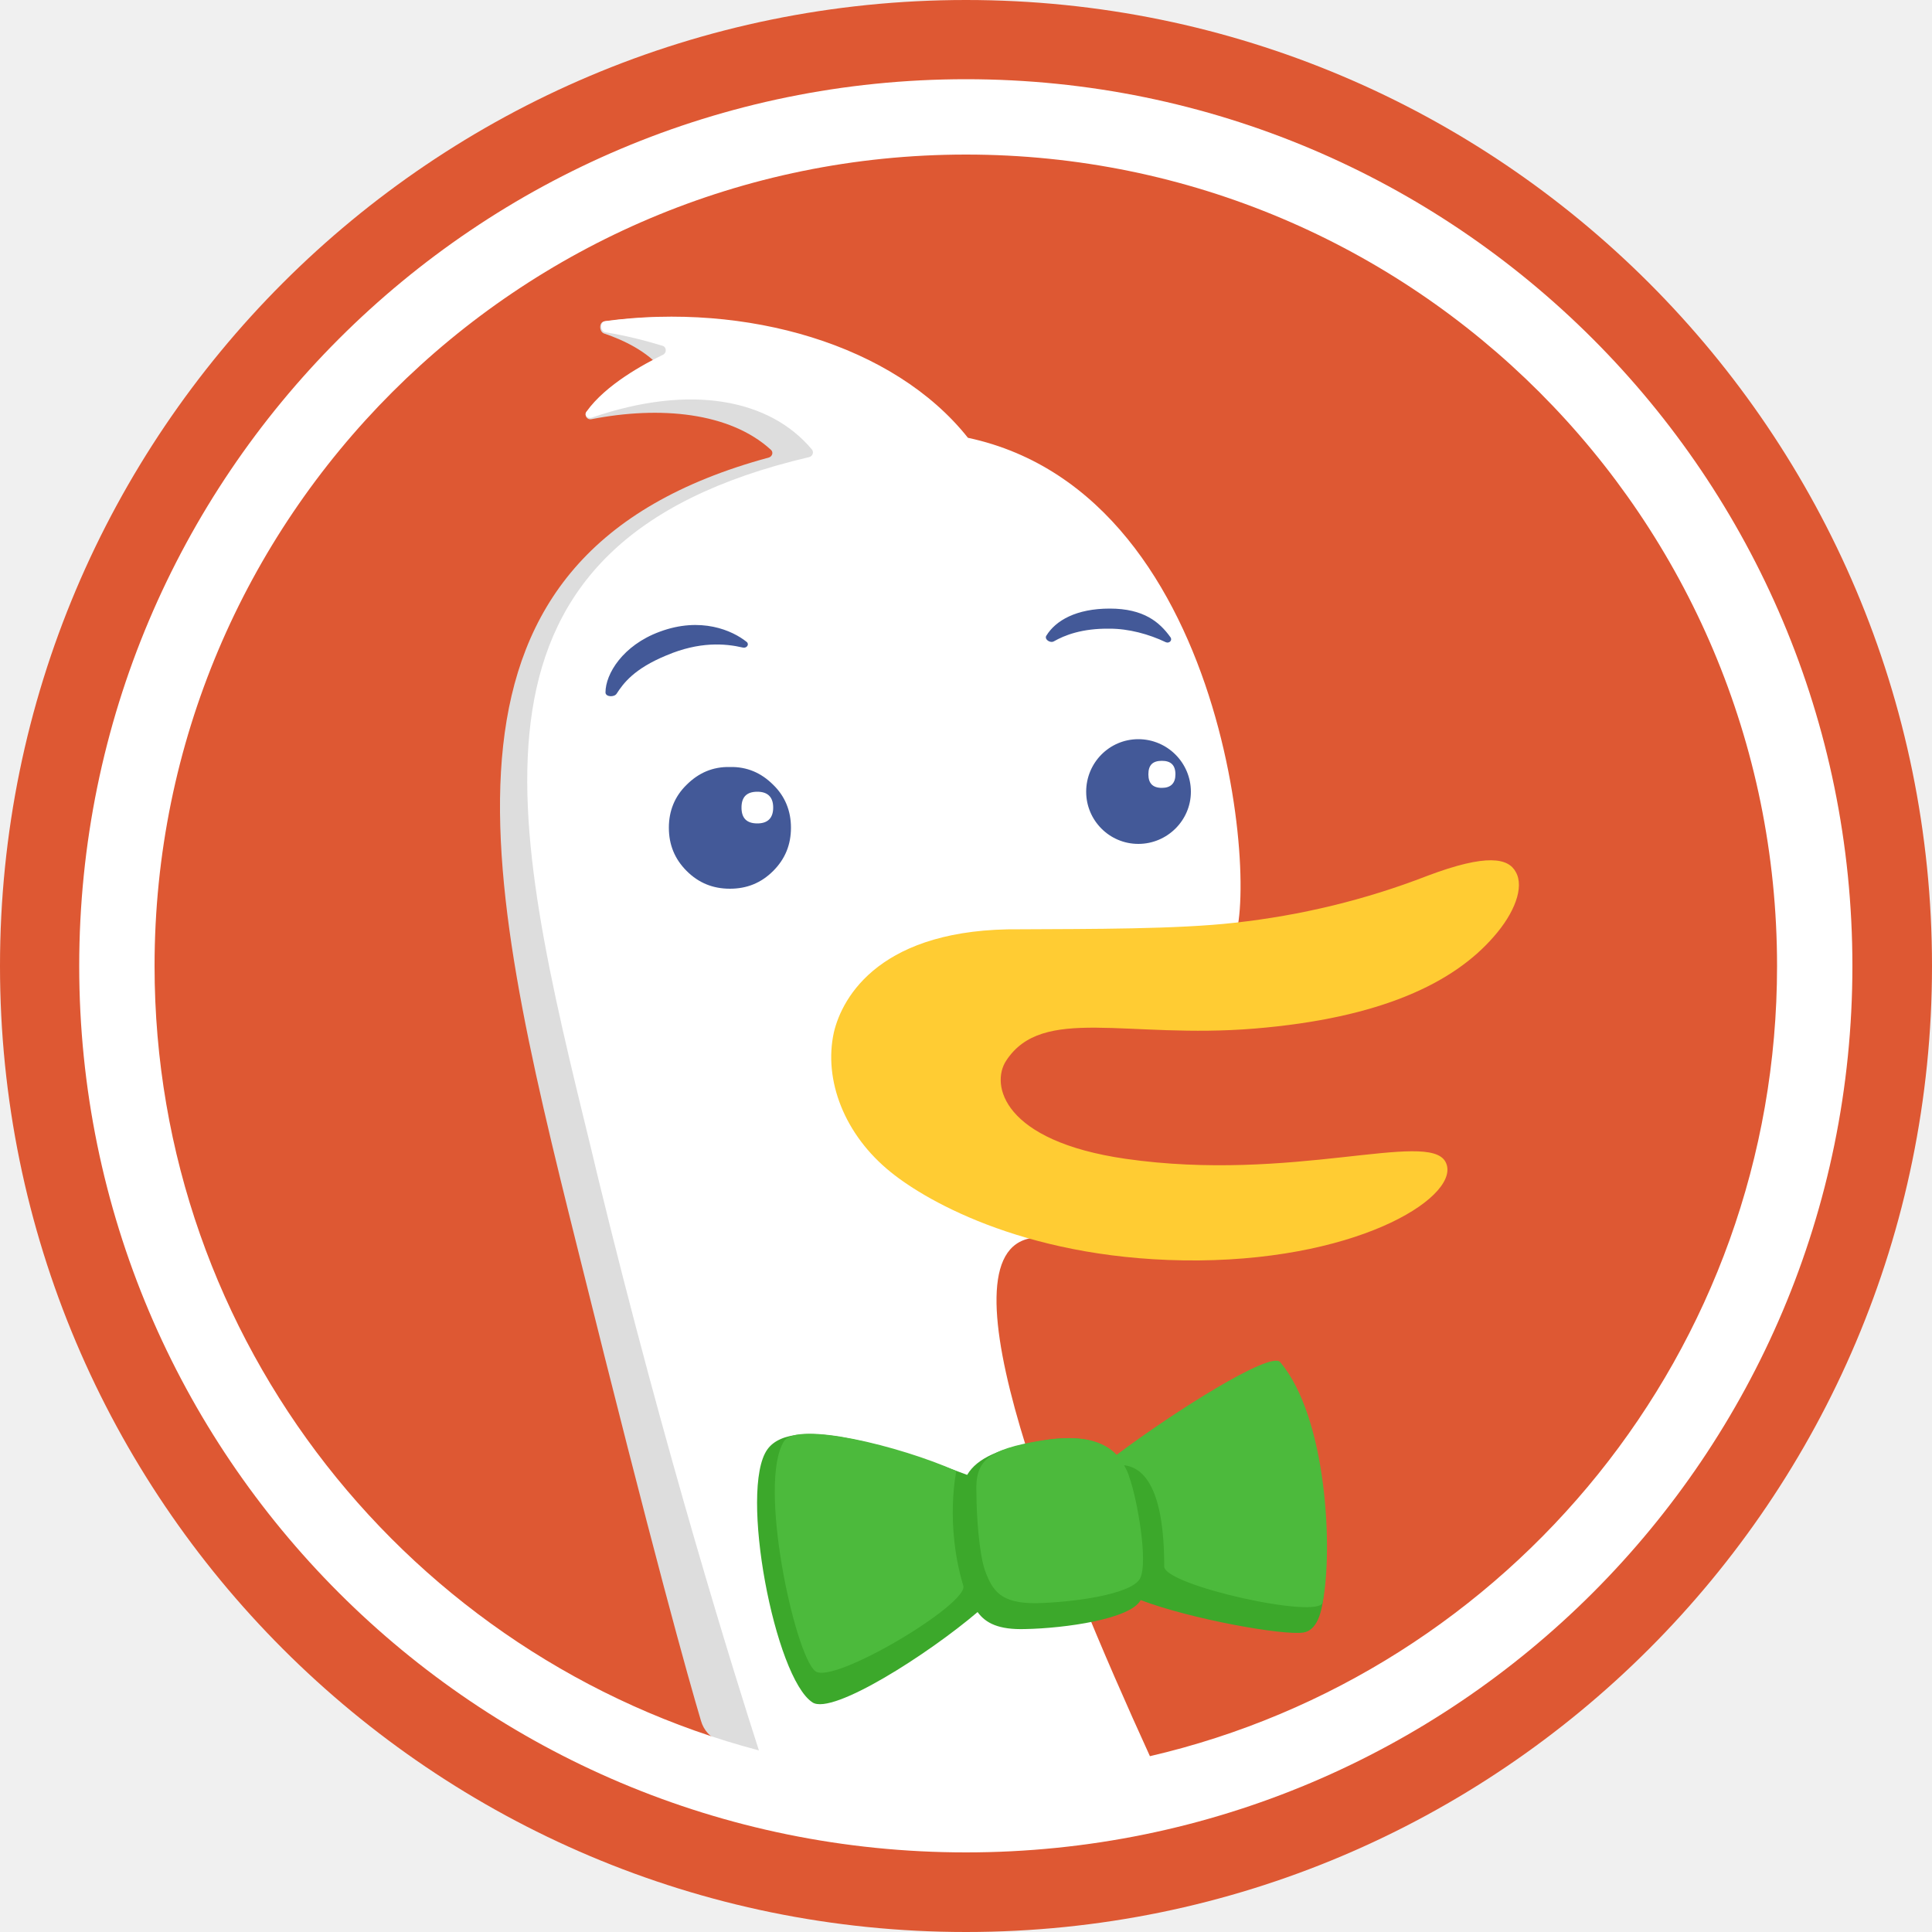
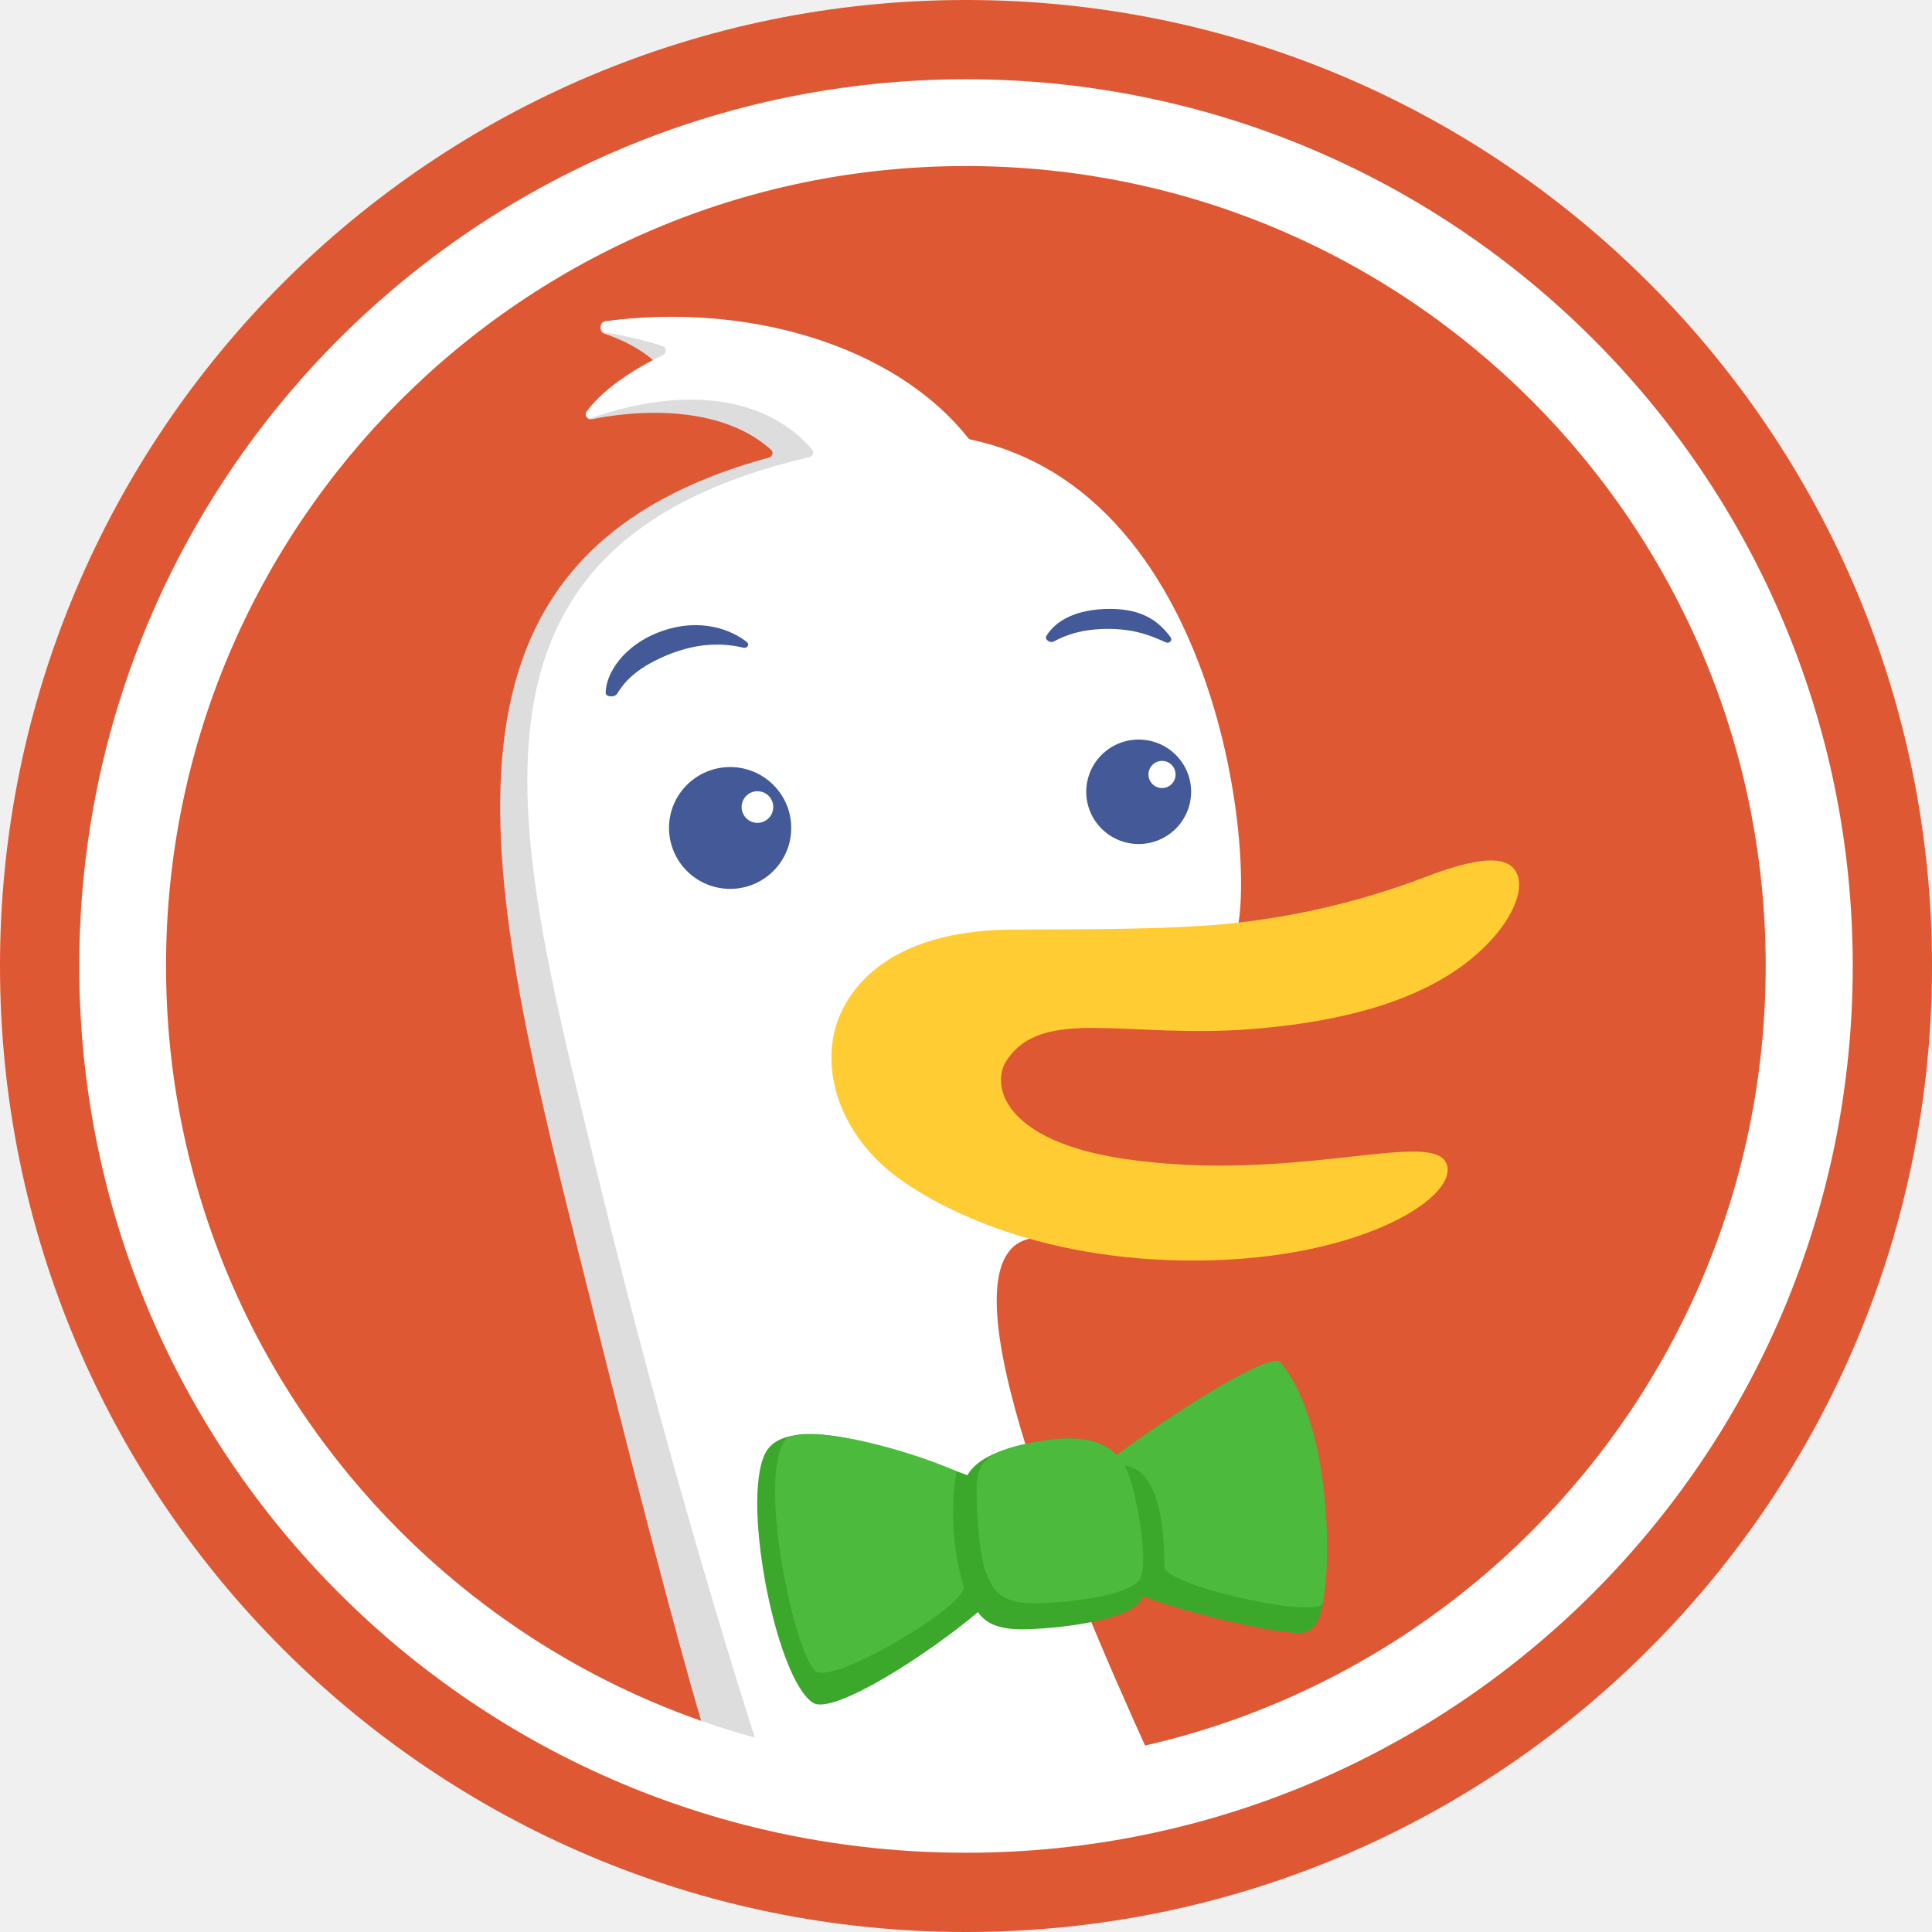
<svg xmlns="http://www.w3.org/2000/svg" width="50" height="50" viewBox="0 0 50 50" fill="none">
-   <defs />
-   <path id="path" d="M25 50C38.8 50 50 38.8 50 25C50 11.19 38.8 0 25 0C11.19 0 0 11.19 0 25C0 38.8 11.19 50 25 50Z" fill="#DE5833" fill-opacity="1" fill-rule="evenodd" />
-   <path id="path" d="M28.51 43.65C28.51 43.45 28.56 43.41 27.94 42.17C26.29 38.87 24.63 34.21 25.38 31.2C25.52 30.66 23.83 10.99 22.63 10.36C21.3 9.65 19.67 8.53 18.17 8.28C17.41 8.15 16.42 8.21 15.64 8.32C15.5 8.33 15.5 8.58 15.63 8.63C16.14 8.8 16.76 9.1 17.13 9.56C17.2 9.64 17.1 9.78 16.99 9.78C16.65 9.79 16.02 9.94 15.2 10.64C15.1 10.72 15.18 10.87 15.3 10.85C17.08 10.5 18.89 10.67 19.95 11.64C20.02 11.7 19.99 11.81 19.9 11.84C10.64 14.35 12.47 22.4 14.94 32.28C16.95 40.37 17.81 43.42 18.14 44.53C18.21 44.78 18.39 44.98 18.63 45.06C21.91 46.24 28.51 46.24 28.51 44.14L28.51 43.65Z" fill="#DDDDDD" fill-opacity="1" fill-rule="evenodd" />
-   <path id="path" d="M47.94 25C47.94 37.67 37.67 47.94 25 47.94C12.32 47.94 2.05 37.67 2.05 25C2.05 12.32 12.32 2.05 25 2.05C37.67 2.05 47.94 12.32 47.94 25ZM19.64 45.3C19.01 43.34 17.23 37.67 15.48 30.49L15.31 29.78C13.19 21.12 11.46 14.05 20.94 11.83C21.03 11.81 21.07 11.7 21.01 11.63C19.93 10.34 17.89 9.92 15.31 10.81C15.2 10.84 15.11 10.74 15.18 10.65C15.68 9.95 16.67 9.42 17.16 9.18C17.26 9.13 17.25 8.98 17.15 8.95C16.66 8.8 16.17 8.68 15.67 8.6C15.53 8.58 15.52 8.33 15.66 8.31C19.31 7.82 23.13 8.91 25.05 11.33C32.06 12.83 32.63 23.96 31.83 24.47C31.67 24.57 31.16 24.51 30.48 24.43C27.75 24.13 22.35 23.53 26.81 31.84C26.86 31.92 26.8 32.03 26.7 32.04C24.2 32.43 27.39 40.26 29.76 45.45C39.06 43.29 45.99 34.95 45.99 25C45.99 13.4 36.59 4 25 4C13.4 4 4 13.4 4 25C4 34.74 10.64 42.93 19.64 45.3Z" fill="#FFFFFF" fill-opacity="1" fill-rule="evenodd" />
-   <path id="path" d="M32.92 35.42C32.38 35.18 30.33 36.65 28.97 37.78C28.68 37.38 28.15 37.08 26.94 37.29C25.88 37.48 25.29 37.73 25.03 38.17C23.36 37.54 20.54 36.56 19.86 37.51C19.12 38.54 20.05 43.43 21.03 44.06C21.55 44.39 24.02 42.81 25.3 41.72C25.51 42.01 25.85 42.18 26.53 42.16C27.57 42.14 29.26 41.9 29.52 41.41C30.84 41.91 33.21 42.33 33.73 42.25C35.09 42.04 33.55 35.71 32.92 35.42Z" fill="#3CA82B" fill-opacity="1" fill-rule="nonzero" />
-   <path id="path" d="M29.09 37.92C29.15 38.02 29.2 38.13 29.23 38.24C29.42 38.76 29.73 40.44 29.5 40.86C29.26 41.27 27.75 41.47 26.82 41.49C25.89 41.5 25.68 41.16 25.49 40.64C25.34 40.21 25.27 39.22 25.27 38.65C25.23 37.81 25.54 37.51 26.96 37.28C28.02 37.11 28.57 37.31 28.9 37.65C30.39 36.53 32.88 34.96 33.13 35.25C34.34 36.68 34.5 40.1 34.23 41.47C34.15 41.92 30.13 41.03 30.13 40.54C30.13 38.53 29.61 37.98 29.09 37.92ZM20.29 37.3C20.62 36.77 23.29 37.42 24.75 38.07C24.75 38.07 24.45 39.44 24.93 41.04C25.07 41.51 21.56 43.61 21.1 43.25C20.57 42.83 19.6 38.39 20.29 37.3Z" fill="#4CBA3C" fill-opacity="1" fill-rule="nonzero" />
-   <path id="path" d="M21.58 26.72C21.8 25.78 22.81 24.01 26.4 24.05C28.21 24.04 30.47 24.05 31.96 23.88C33.67 23.69 35.33 23.29 36.93 22.67C38.49 22.08 39.04 22.21 39.23 22.57C39.45 22.96 39.2 23.63 38.65 24.25C37.62 25.43 35.75 26.35 32.46 26.62C29.16 26.89 26.98 26.01 26.04 27.45C25.63 28.07 25.95 29.53 29.13 29.99C33.44 30.61 36.97 29.24 37.41 30.07C37.85 30.9 35.33 32.58 31.02 32.62C26.71 32.65 24.01 31.11 23.06 30.34C21.85 29.37 21.31 27.95 21.58 26.72Z" fill="#FFCC33" fill-opacity="1" fill-rule="evenodd" />
+   <path fill-rule="evenodd" clip-rule="evenodd" d="M25 50C38.807 50 50 38.807 50 25C50 11.193 38.807 0 25 0C11.193 0 0 11.193 0 25C0 38.807 11.193 50 25 50Z" fill="#DE5833" />
+   <path fill-rule="evenodd" clip-rule="evenodd" d="M28.516 43.653C28.516 43.458 28.563 43.412 27.942 42.175C26.293 38.871 24.634 34.213 25.389 31.209C25.526 30.662 23.834 10.996 22.639 10.362C21.308 9.655 19.674 8.53 18.178 8.28C17.419 8.159 16.424 8.217 15.646 8.322C15.508 8.341 15.502 8.589 15.634 8.633C16.145 8.807 16.766 9.107 17.131 9.561C17.2 9.646 17.107 9.782 16.997 9.787C16.652 9.799 16.027 9.943 15.203 10.643C15.107 10.725 15.187 10.876 15.309 10.851C17.081 10.5 18.892 10.673 19.957 11.643C20.026 11.706 19.991 11.818 19.901 11.842C10.645 14.358 12.476 22.409 14.941 32.29C17.029 40.662 17.878 43.637 18.18 44.651C18.205 44.736 18.249 44.814 18.309 44.879C18.369 44.944 18.443 44.995 18.526 45.026C21.769 46.243 28.516 46.268 28.516 44.141V43.653Z" fill="#DDDDDD" />
+   <path d="M29.785 45.508C28.662 45.947 26.464 46.142 25.195 46.142C23.334 46.142 20.654 45.85 19.677 45.41C19.075 43.554 17.27 37.801 15.487 30.494C15.429 30.255 15.371 30.017 15.312 29.78L15.311 29.774C13.193 21.12 11.462 14.051 20.947 11.83C21.033 11.809 21.076 11.707 21.019 11.638C19.93 10.347 17.892 9.924 15.313 10.813C15.207 10.85 15.116 10.743 15.181 10.653C15.687 9.956 16.675 9.42 17.162 9.185C17.263 9.137 17.258 8.989 17.151 8.956C16.669 8.805 16.176 8.687 15.677 8.605C15.533 8.581 15.52 8.333 15.665 8.313C19.32 7.823 23.137 8.919 25.052 11.332C25.069 11.355 25.095 11.37 25.124 11.376C32.137 12.882 32.639 23.968 31.831 24.473C31.671 24.573 31.161 24.515 30.488 24.44C27.759 24.135 22.356 23.53 26.815 31.841C26.859 31.924 26.801 32.032 26.709 32.046C24.194 32.438 27.416 40.316 29.785 45.508Z" fill="white" />
+   <path d="M32.922 35.429C32.388 35.181 30.335 36.654 28.973 37.784C28.688 37.381 28.152 37.088 26.941 37.298C25.88 37.483 25.295 37.739 25.034 38.179C23.361 37.545 20.546 36.566 19.866 37.511C19.124 38.544 20.052 43.433 21.04 44.068C21.555 44.399 24.021 42.815 25.308 41.722C25.515 42.014 25.85 42.182 26.537 42.166C27.576 42.142 29.263 41.9 29.524 41.416C29.542 41.383 29.556 41.348 29.566 41.312C30.89 41.807 33.218 42.331 33.739 42.252C35.094 42.048 33.55 35.72 32.922 35.429Z" fill="#3CA82B" />
+   <path d="M29.098 37.928C29.155 38.028 29.199 38.134 29.238 38.242C29.426 38.77 29.733 40.447 29.502 40.862C29.269 41.276 27.759 41.476 26.827 41.492C25.895 41.508 25.687 41.168 25.498 40.641C25.347 40.219 25.274 39.225 25.274 38.658C25.237 37.815 25.544 37.519 26.968 37.289C28.021 37.119 28.578 37.317 28.899 37.657C30.394 36.54 32.89 34.965 33.133 35.253C34.346 36.688 34.499 40.105 34.237 41.479C34.151 41.928 30.133 41.034 30.133 40.549C30.133 38.537 29.611 37.985 29.098 37.928ZM20.297 37.3C20.626 36.779 23.294 37.427 24.759 38.078C24.759 38.078 24.457 39.443 24.938 41.049C25.077 41.519 21.568 43.61 21.109 43.251C20.58 42.835 19.606 38.394 20.297 37.3Z" fill="#4CBA3C" />
+   <path fill-rule="evenodd" clip-rule="evenodd" d="M21.59 26.722C21.805 25.783 22.811 24.014 26.402 24.057C28.218 24.049 30.473 24.056 31.968 23.886C33.67 23.697 35.341 23.291 36.94 22.676C38.494 22.084 39.046 22.216 39.24 22.571C39.452 22.96 39.202 23.634 38.658 24.254C37.621 25.438 35.756 26.356 32.46 26.627C29.165 26.899 26.984 26.016 26.045 27.455C25.64 28.076 25.953 29.538 29.139 29.998C33.443 30.62 36.979 29.25 37.416 30.077C37.853 30.905 35.337 32.588 31.024 32.623C26.713 32.658 24.019 31.113 23.064 30.345C21.852 29.371 21.309 27.95 21.59 26.722Z" fill="#FFCC33" />
  <g opacity="0.8">
-     <path id="path" d="M27.08 16.45C27.32 16.06 27.85 15.75 28.72 15.75C29.6 15.75 30.01 16.1 30.29 16.49C30.35 16.57 30.26 16.66 30.17 16.62C29.73 16.41 29.21 16.27 28.72 16.27C28 16.26 27.55 16.44 27.27 16.6C27.17 16.65 27.02 16.54 27.08 16.45ZM17.25 16.96C18.1 16.6 18.76 16.65 19.23 16.76C19.33 16.78 19.4 16.67 19.32 16.61C18.96 16.32 18.14 15.95 17.07 16.35C16.12 16.7 15.67 17.44 15.67 17.92C15.67 18.04 15.9 18.05 15.96 17.95C16.13 17.69 16.4 17.31 17.25 16.96Z" fill="#14307E" fill-opacity="1" fill-rule="nonzero" />
-     <path id="path" d="M29.46 21.84C28.71 21.84 28.11 21.23 28.11 20.49C28.11 19.74 28.71 19.13 29.46 19.13C30.21 19.13 30.82 19.74 30.82 20.49C30.82 21.23 30.21 21.84 29.46 21.84ZM30.42 20.04C30.42 19.8 30.3 19.69 30.07 19.69C29.83 19.69 29.72 19.8 29.72 20.04C29.72 20.27 29.83 20.39 30.07 20.39C30.3 20.39 30.42 20.27 30.42 20.04ZM20.47 21.42C20.47 21.86 20.32 22.23 20.01 22.54C19.7 22.85 19.33 23 18.89 23C18.45 23 18.08 22.85 17.77 22.54C17.46 22.23 17.31 21.86 17.31 21.42C17.31 20.99 17.46 20.61 17.77 20.31C18.08 20 18.45 19.84 18.89 19.85C19.33 19.84 19.7 20 20.01 20.31C20.32 20.61 20.47 20.99 20.47 21.42ZM20.01 20.9C20.01 20.63 19.87 20.49 19.6 20.49C19.32 20.49 19.19 20.63 19.19 20.9C19.19 21.17 19.32 21.31 19.6 21.31C19.87 21.31 20.01 21.17 20.01 20.9Z" fill="#14307E" fill-opacity="1" fill-rule="evenodd" />
+     <path d="M27.081 16.456C27.322 16.062 27.855 15.758 28.727 15.758C29.6 15.758 30.01 16.106 30.295 16.493C30.353 16.572 30.265 16.664 30.175 16.625L30.109 16.597C29.791 16.457 29.399 16.286 28.727 16.276C28.009 16.267 27.557 16.446 27.271 16.601C27.175 16.654 27.024 16.549 27.081 16.456ZM17.255 16.959C18.102 16.606 18.768 16.651 19.239 16.763C19.338 16.786 19.407 16.679 19.327 16.616C18.962 16.321 18.144 15.956 17.077 16.352C16.125 16.707 15.676 17.445 15.675 17.929C15.674 18.044 15.909 18.054 15.969 17.957C16.133 17.695 16.407 17.314 17.254 16.959H17.255Z" fill="#14307E" />
+     <path fill-rule="evenodd" clip-rule="evenodd" d="M29.469 21.843C28.72 21.843 28.112 21.238 28.112 20.491C28.112 19.745 28.72 19.14 29.469 19.14C30.218 19.14 30.826 19.745 30.826 20.491C30.826 21.238 30.218 21.843 29.469 21.843ZM30.424 20.043C30.424 19.95 30.387 19.861 30.322 19.795C30.256 19.729 30.166 19.692 30.073 19.692C29.98 19.692 29.89 19.729 29.825 19.795C29.759 19.861 29.722 19.95 29.722 20.043C29.722 20.137 29.759 20.226 29.825 20.292C29.89 20.358 29.98 20.395 30.073 20.395C30.166 20.395 30.256 20.358 30.322 20.292C30.387 20.226 30.424 20.137 30.424 20.043ZM20.477 21.427C20.477 22.298 19.77 23.004 18.896 23.004C18.478 23.004 18.076 22.839 17.779 22.543C17.483 22.248 17.315 21.847 17.314 21.428C17.314 20.557 18.024 19.851 18.896 19.851C19.768 19.851 20.477 20.557 20.477 21.427ZM20.011 20.905C20.014 20.849 20.005 20.794 19.986 20.742C19.966 20.69 19.936 20.643 19.898 20.603C19.86 20.563 19.814 20.531 19.763 20.509C19.712 20.488 19.657 20.477 19.601 20.477C19.546 20.477 19.491 20.488 19.44 20.51C19.389 20.532 19.343 20.564 19.305 20.604C19.267 20.644 19.238 20.692 19.218 20.744C19.199 20.796 19.191 20.851 19.193 20.907C19.199 21.012 19.244 21.111 19.32 21.183C19.397 21.256 19.498 21.296 19.603 21.296C19.708 21.295 19.809 21.255 19.886 21.182C19.962 21.109 20.006 21.01 20.011 20.905Z" fill="#14307E" />
  </g>
+   <path fill-rule="evenodd" clip-rule="evenodd" d="M25 45.996C36.596 45.996 45.996 36.596 45.996 25C45.996 13.404 36.596 4.004 25 4.004C13.404 4.004 4.004 13.404 4.004 25C4.004 36.596 13.404 45.996 25 45.996ZM25 47.949C37.675 47.949 47.949 37.675 47.949 25C47.949 12.325 37.675 2.051 25 2.051C12.325 2.051 2.051 12.325 2.051 25C2.051 37.675 12.325 47.949 25 47.949Z" fill="white" />
+   <path fill-rule="evenodd" clip-rule="evenodd" d="M24.997 45.696C36.429 45.696 45.696 36.429 45.696 24.998C45.696 13.567 36.429 4.297 24.998 4.297C13.567 4.297 4.297 13.566 4.297 24.997C4.297 36.428 13.566 45.696 24.997 45.696ZM47.914 24.998C47.914 37.654 37.654 47.913 24.997 47.913C12.341 47.913 2.081 37.655 2.081 24.999C2.081 12.343 12.34 2.079 24.997 2.079C37.655 2.079 47.915 12.341 47.915 24.997L47.914 24.998Z" fill="white" />
</svg>
